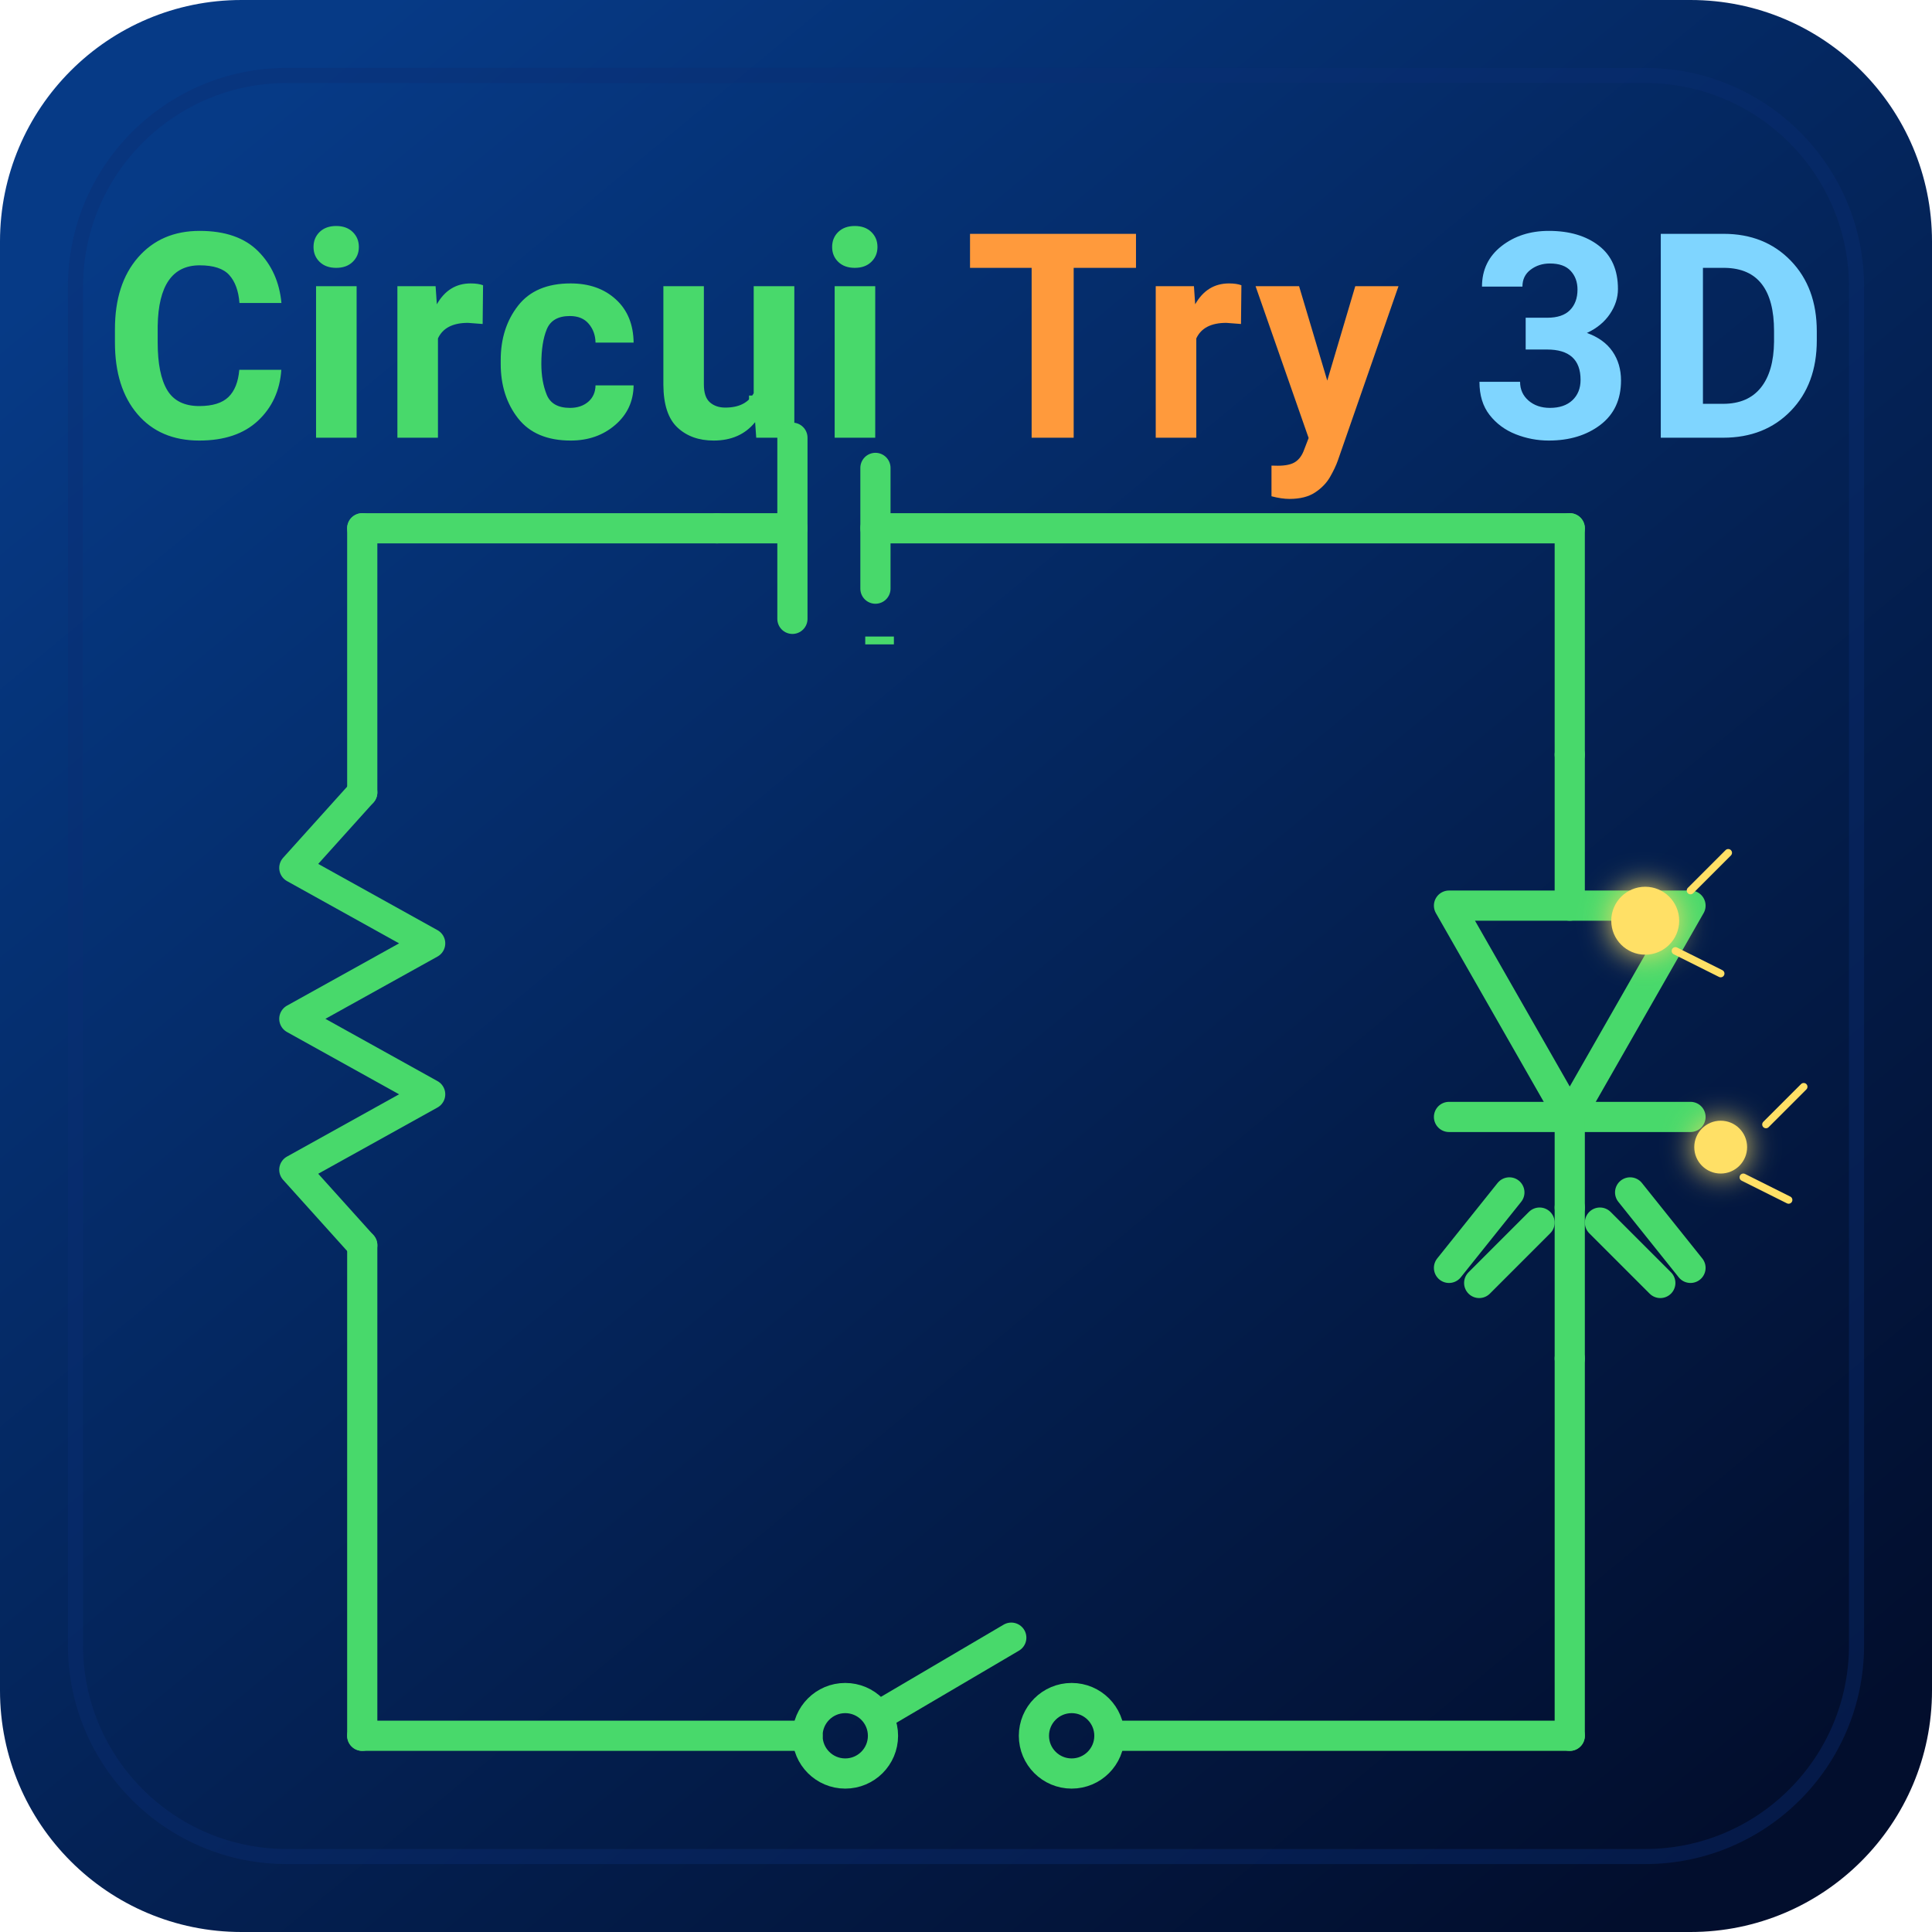
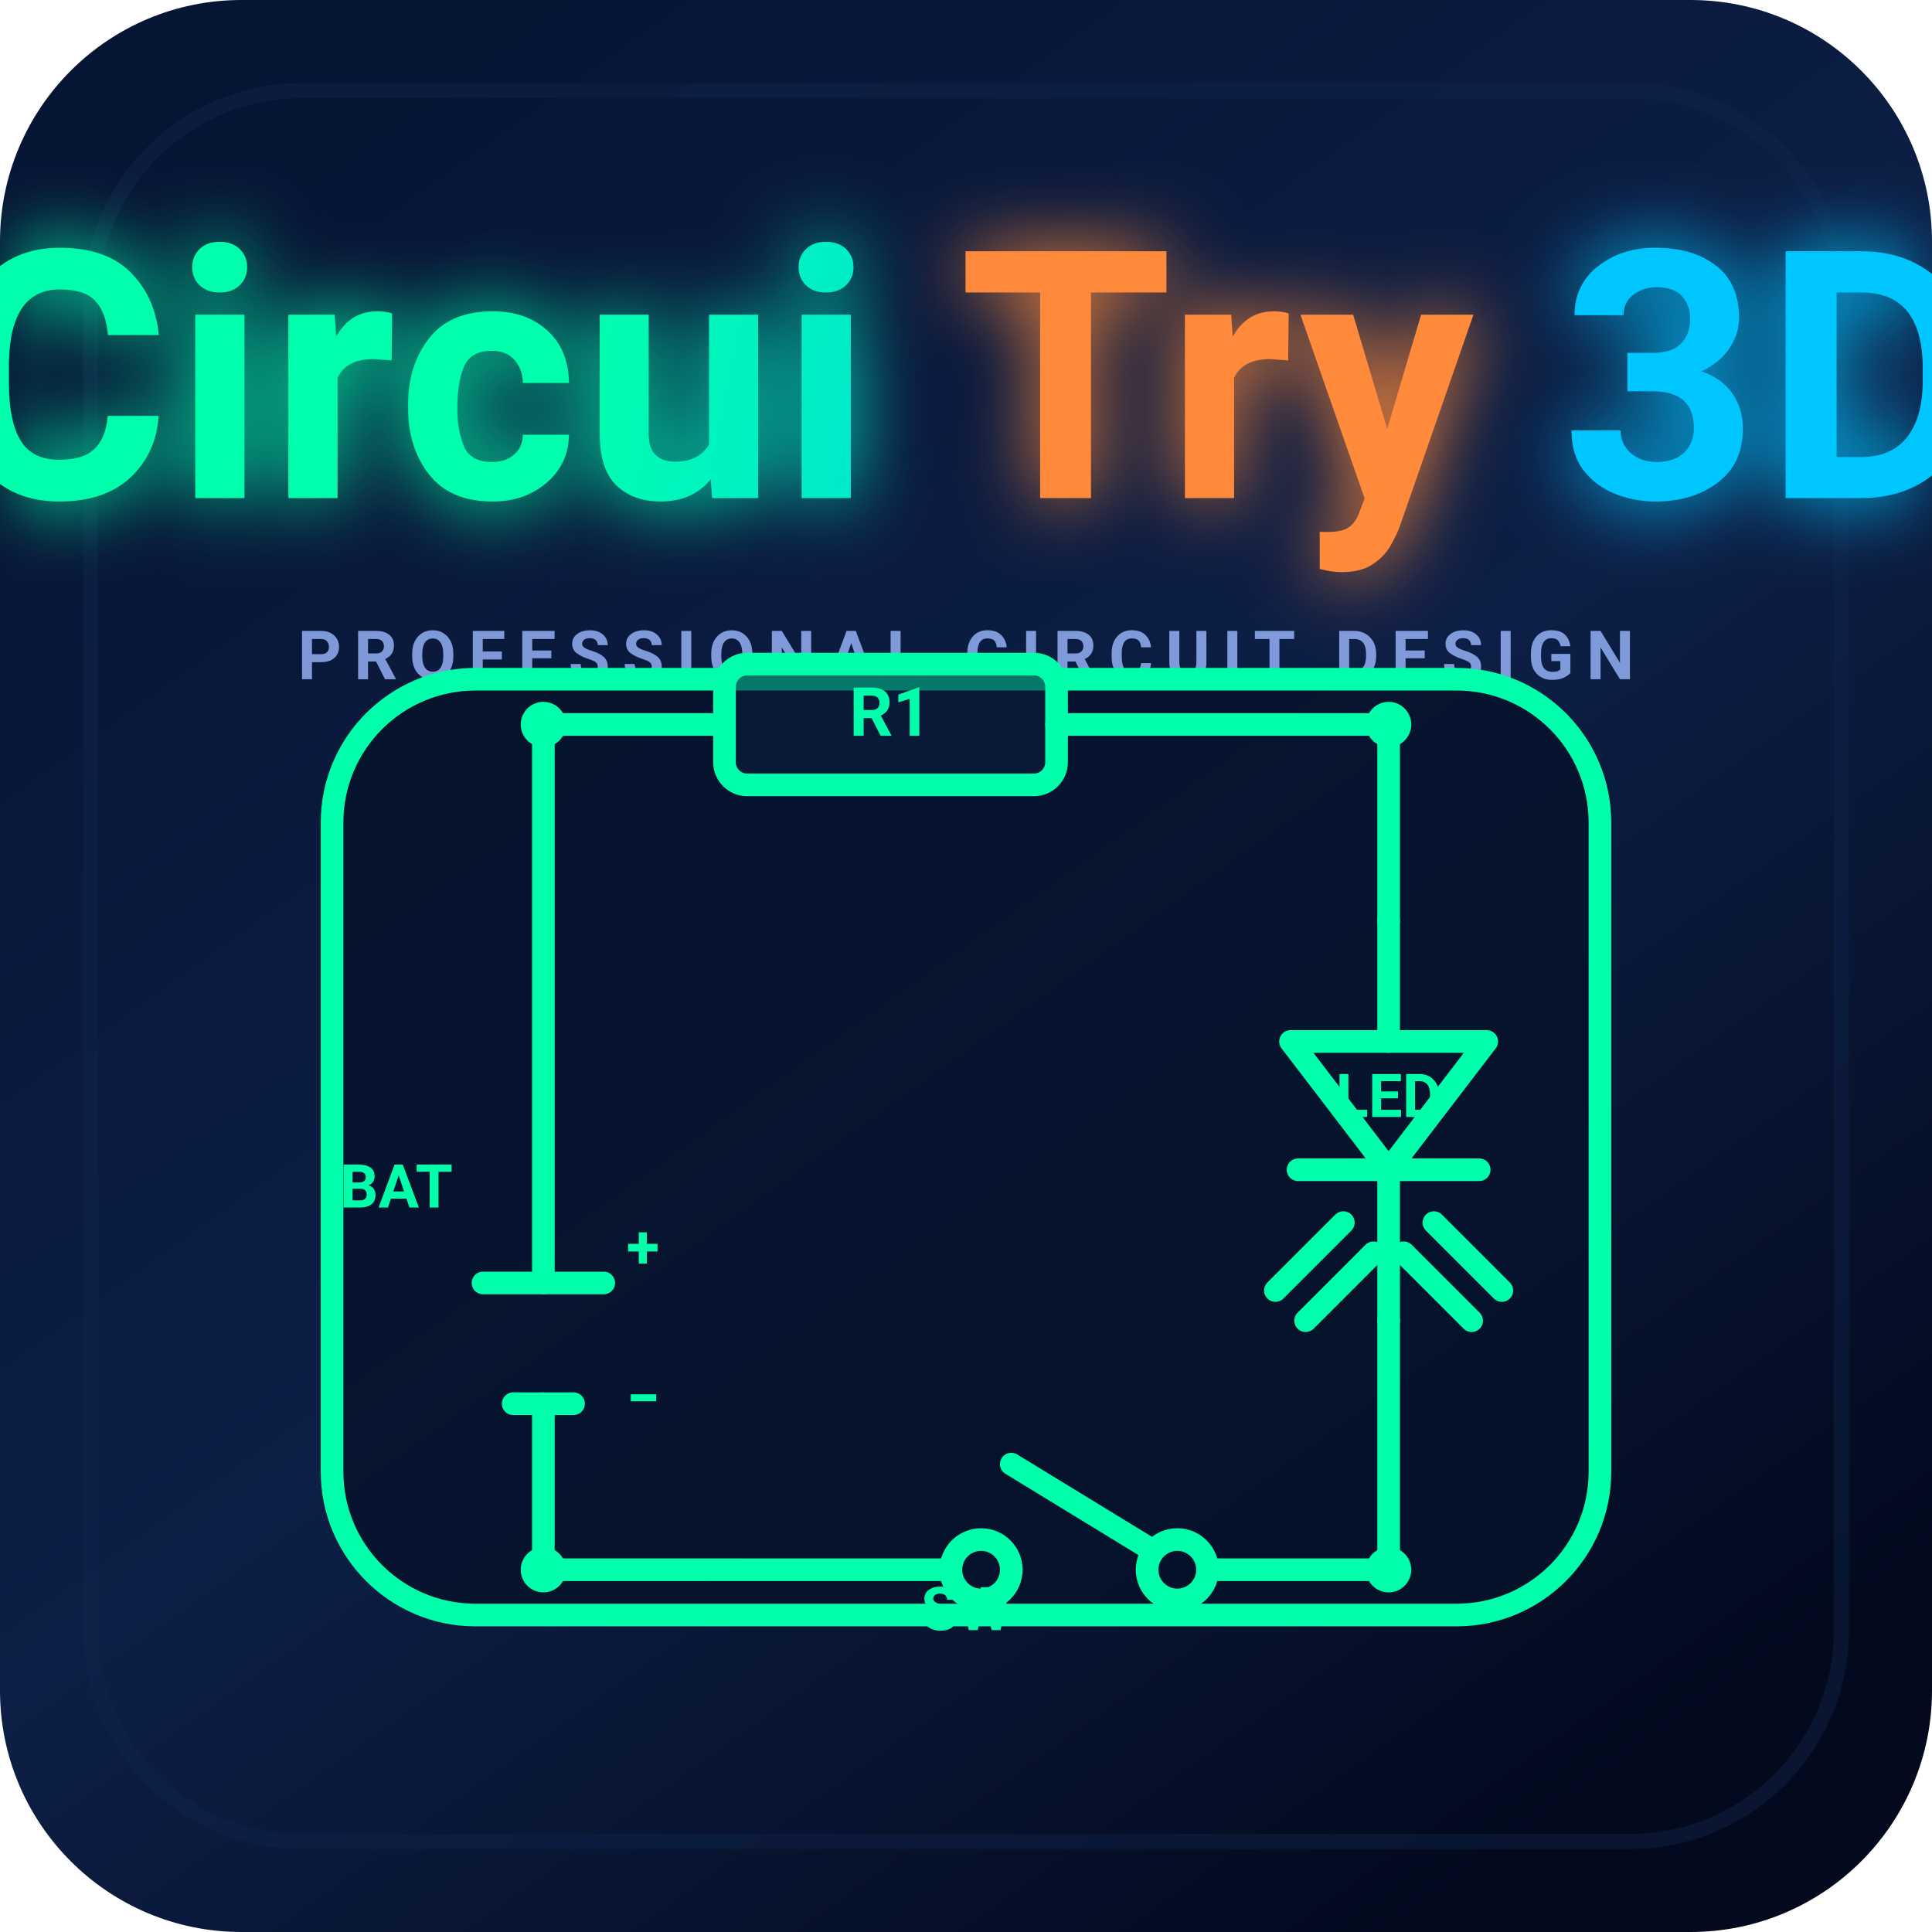
<svg xmlns="http://www.w3.org/2000/svg" width="512" height="512" viewBox="0 0 512 512" fill="none">
  <defs>
-     <linearGradient id="bg-grad" x1="64" y1="32" x2="448" y2="496" gradientUnits="userSpaceOnUse">
-       <stop offset="0" stop-color="#063a86" />
-       <stop offset="1" stop-color="#020e2d" />
+     <linearGradient id="bg-grad" x1="96" y1="32" x2="416" y2="480" gradientUnits="userSpaceOnUse">
+       <stop offset="0" stop-color="#071535" />
+       <stop offset="0.52" stop-color="#0D1F46" />
+       <stop offset="1" stop-color="#030A1E" />
    </linearGradient>
-     <filter id="photon-glow" x="-50%" y="-50%" width="200%" height="200%" color-interpolation-filters="sRGB">
-       <feGaussianBlur in="SourceGraphic" stdDeviation="4" result="blur" />
+     <linearGradient id="title-grad" x1="152" y1="92" x2="360" y2="132" gradientUnits="userSpaceOnUse">
+       <stop offset="0" stop-color="#00FFAD" />
+       <stop offset="1" stop-color="#00C6FF" />
+     </linearGradient>
+     <filter id="title-glow" x="-50%" y="-50%" width="200%" height="200%" color-interpolation-filters="sRGB">
+       <feGaussianBlur stdDeviation="10" result="blur" />
      <feMerge>
        <feMergeNode in="blur" />
        <feMergeNode in="SourceGraphic" />
      </feMerge>
    </filter>
+     <style>
+       .brand-text { font-family: 'Poppins','Segoe UI','Roboto',sans-serif; font-weight: 700; }
+       .circuit-text { font-family: 'Poppins','Segoe UI','Roboto',sans-serif; font-weight: 600; letter-spacing: 0.18em; }
+     </style>
  </defs>
  <rect width="512" height="512" rx="64" fill="url(#bg-grad)" />
-   <rect x="20" y="20" width="472" height="472" rx="56" stroke="#0b2c73" stroke-width="4" opacity="0.4" />
-   <text x="256" y="116" text-anchor="middle" font-family="'Segoe UI', 'Roboto', sans-serif" font-size="76" font-weight="700" letter-spacing="2">
-     <tspan fill="#48D96B">Circui</tspan>
-     <tspan fill="#FF9A3C">Try</tspan>
-     <tspan fill="#7FD5FF">3D</tspan>
-   </text>
-   <g stroke="#48D96B" stroke-width="8" stroke-linecap="round" stroke-linejoin="round" fill="none">
-     <line x1="96" y1="140" x2="190" y2="140" />
-     <line x1="232" y1="140" x2="416" y2="140" />
-     <line x1="210" y1="116" x2="210" y2="164" />
-     <line x1="232" y1="124" x2="232" y2="156" />
-     <line x1="190" y1="140" x2="210" y2="140" />
-     <line x1="96" y1="140" x2="96" y2="210" />
-     <line x1="96" y1="330" x2="96" y2="460" />
-     <path d="M96 210l-18 20 36 20-36 20 36 20-36 20 18 20" />
-     <line x1="96" y1="460" x2="214" y2="460" />
-     <circle cx="224" cy="460" r="10" />
-     <line x1="234" y1="454" x2="268" y2="434" />
-     <circle cx="284" cy="460" r="10" />
-     <line x1="294" y1="460" x2="416" y2="460" />
-     <line x1="416" y1="140" x2="416" y2="200" />
-     <line x1="416" y1="360" x2="416" y2="460" />
+   <rect x="24" y="24" width="464" height="464" rx="56" stroke="#102349" stroke-width="4" opacity="0.45" />
+   <g id="logo-wordmark">
+     <text x="256" y="132" text-anchor="middle" font-size="92" class="brand-text" letter-spacing="1" filter="url(#title-glow)">
+       <tspan fill="url(#title-grad)">Circui</tspan>
+       <tspan fill="#FF8A3C">Try</tspan>
+       <tspan fill="url(#title-grad)">3D</tspan>
+     </text>
+     <text x="256" y="180" text-anchor="middle" font-size="18" class="circuit-text" fill="#9CB9FF" fill-opacity="0.8">PROFESSIONAL CIRCUIT DESIGN</text>
  </g>
-   <g stroke="#48D96B" stroke-width="8" stroke-linecap="round" stroke-linejoin="round" fill="none" transform="translate(416 280) rotate(90)">
-     <line x1="-80" y1="0" x2="-40" y2="0" />
-     <path d="M-40 -32 L -40 32 L 16 0 Z" />
-     <line x1="16" y1="-32" x2="16" y2="32" />
-     <line x1="16" y1="0" x2="40" y2="0" />
-     <line x1="40" y1="0" x2="80" y2="0" />
-     <path d="M36 -16 L56 -32" />
-     <path d="M44 -8 L60 -24" />
-     <path d="M36 16 L56 32" />
-     <path d="M44 8 L60 24" />
-   </g>
-   <text x="198" y="112" font-family="'Segoe UI', 'Roboto', sans-serif" font-size="18" font-weight="700" fill="#48D96B">+</text>
-   <text x="228" y="176" font-family="'Segoe UI', 'Roboto', sans-serif" font-size="18" font-weight="700" fill="#48D96B">−</text>
-   <g fill="#FFE066" filter="url(#photon-glow)" stroke="#FFE066" stroke-width="2">
-     <circle cx="436" cy="244" r="8" />
-     <circle cx="456" cy="304" r="6" />
-   </g>
-   <g stroke="#FFE066" stroke-width="2" stroke-linecap="round">
-     <path d="M448 236l10-10" />
-     <path d="M444 252l12 6" />
-     <path d="M468 298l10-10" />
-     <path d="M462 312l12 6" />
+   <g id="circuit-panel">
+     <rect x="88" y="180" width="336" height="248" rx="38" fill="#07132B" fill-opacity="0.82" stroke="#00FFAA" stroke-width="6" />
+     <g stroke="#00FFAA" stroke-width="6" stroke-linecap="round" stroke-linejoin="round" fill="none">
+       <line x1="144" y1="192" x2="192" y2="192" />
+       <rect x="192" y="176" width="88" height="32" rx="6" ry="6" fill="#0A1F3F" fill-opacity="0.6" stroke="#00FFAA" />
+       <line x1="280" y1="192" x2="368" y2="192" />
+       <line x1="368" y1="192" x2="368" y2="244" />
+       <g transform="translate(368 304) rotate(90)">
+         <line x1="-60" y1="0" x2="-28" y2="0" />
+         <path d="M-28 -26 L 6 0 L -28 26 Z" />
+         <line x1="6" y1="-24" x2="6" y2="24" />
+         <line x1="6" y1="0" x2="46" y2="0" />
+         <path d="M20 -12 L38 -30" />
+         <path d="M28 -4 L46 -22" />
+         <path d="M20 12 L38 30" />
+         <path d="M28 4 L46 22" />
+       </g>
+       <line x1="368" y1="350" x2="368" y2="416" />
+       <line x1="368" y1="416" x2="320" y2="416" />
+       <circle cx="312" cy="416" r="8" />
+       <line x1="304" y1="410" x2="268" y2="388" />
+       <circle cx="260" cy="416" r="8" />
+       <line x1="252" y1="416" x2="144" y2="416" />
+       <line x1="144" y1="416" x2="144" y2="372" />
+       <line x1="136" y1="372" x2="152" y2="372" />
+       <line x1="144" y1="340" x2="144" y2="192" />
+       <line x1="128" y1="340" x2="160" y2="340" />
+     </g>
+     <g fill="#00FFAA">
+       <circle cx="144" cy="192" r="6" />
+       <circle cx="368" cy="192" r="6" />
+       <circle cx="368" cy="416" r="6" />
+       <circle cx="144" cy="416" r="6" />
+     </g>
+     <text x="236" y="195" text-anchor="middle" font-size="18" class="brand-text" fill="#00FFAA">R1</text>
+     <text x="368" y="296" text-anchor="middle" font-size="16" class="brand-text" fill="#00FFAA">LED</text>
+     <text x="256" y="432" text-anchor="middle" font-size="16" class="brand-text" fill="#00FFAA">SW</text>
+     <text x="120" y="320" text-anchor="end" font-size="16" class="brand-text" fill="#00FFAA">BAT</text>
+     <text x="166" y="336" font-size="16" class="brand-text" fill="#00FFAA">+</text>
+     <text x="166" y="376" font-size="16" class="brand-text" fill="#00FFAA">−</text>
  </g>
</svg>
